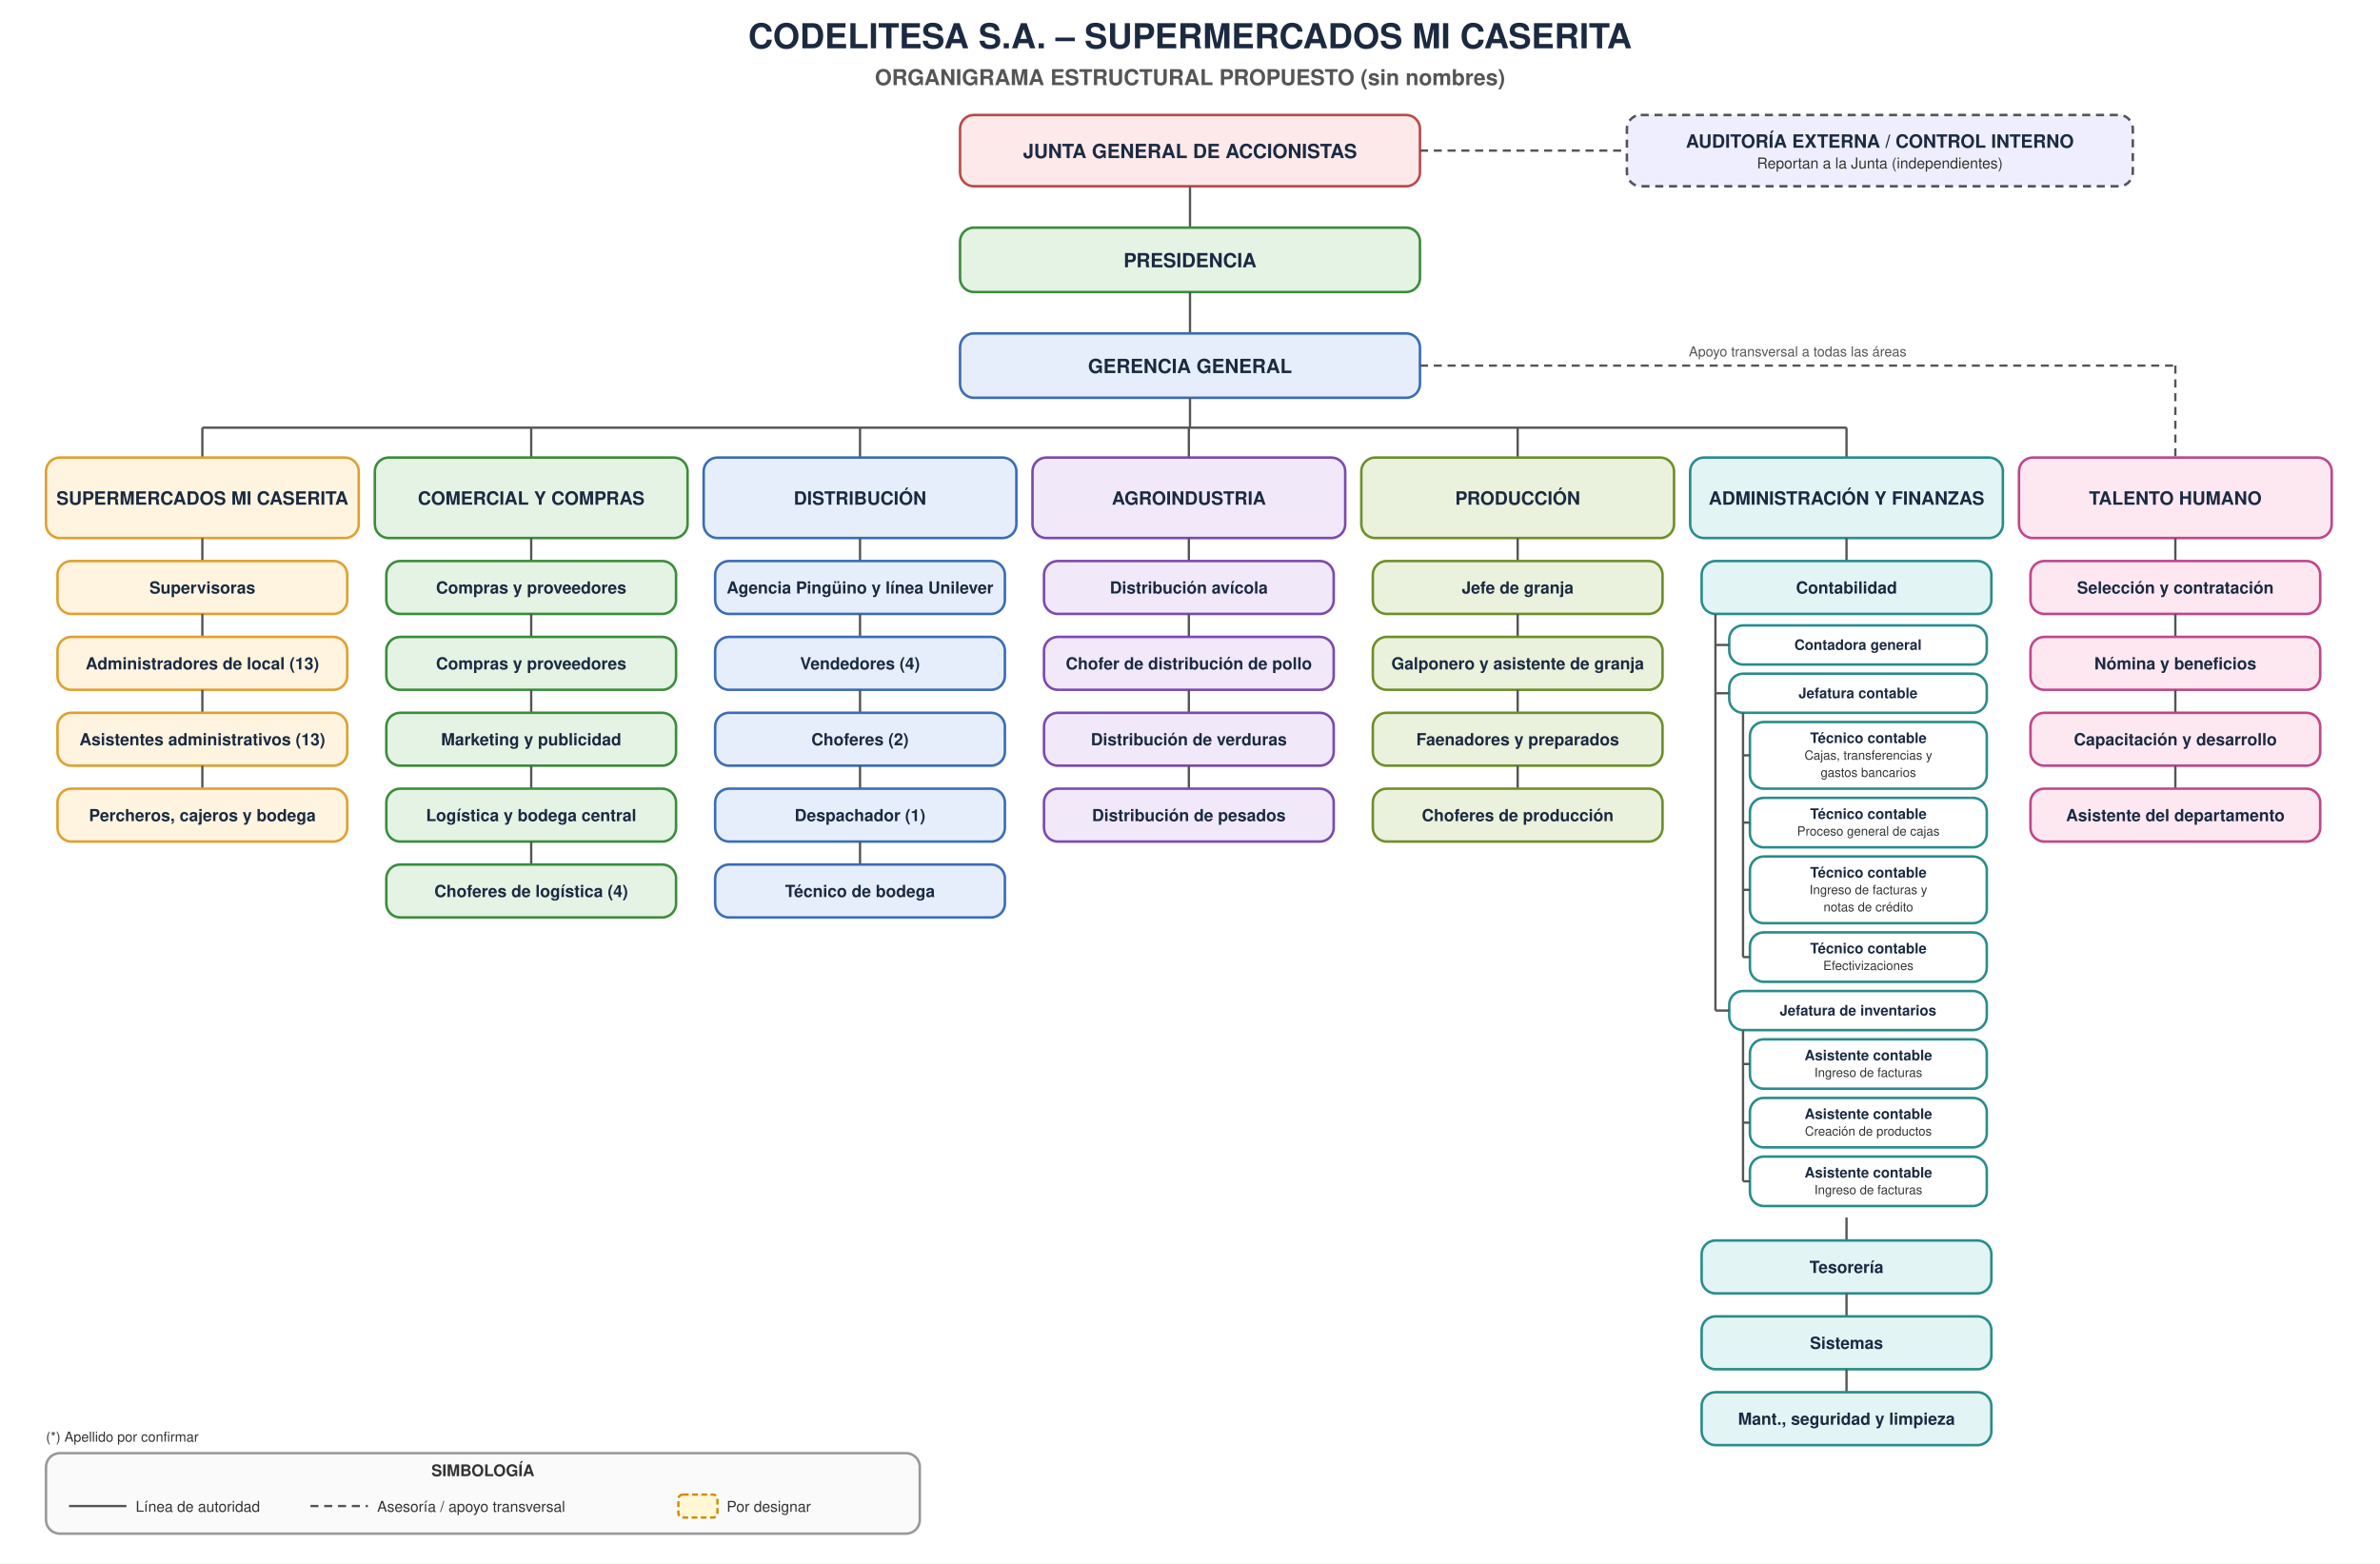
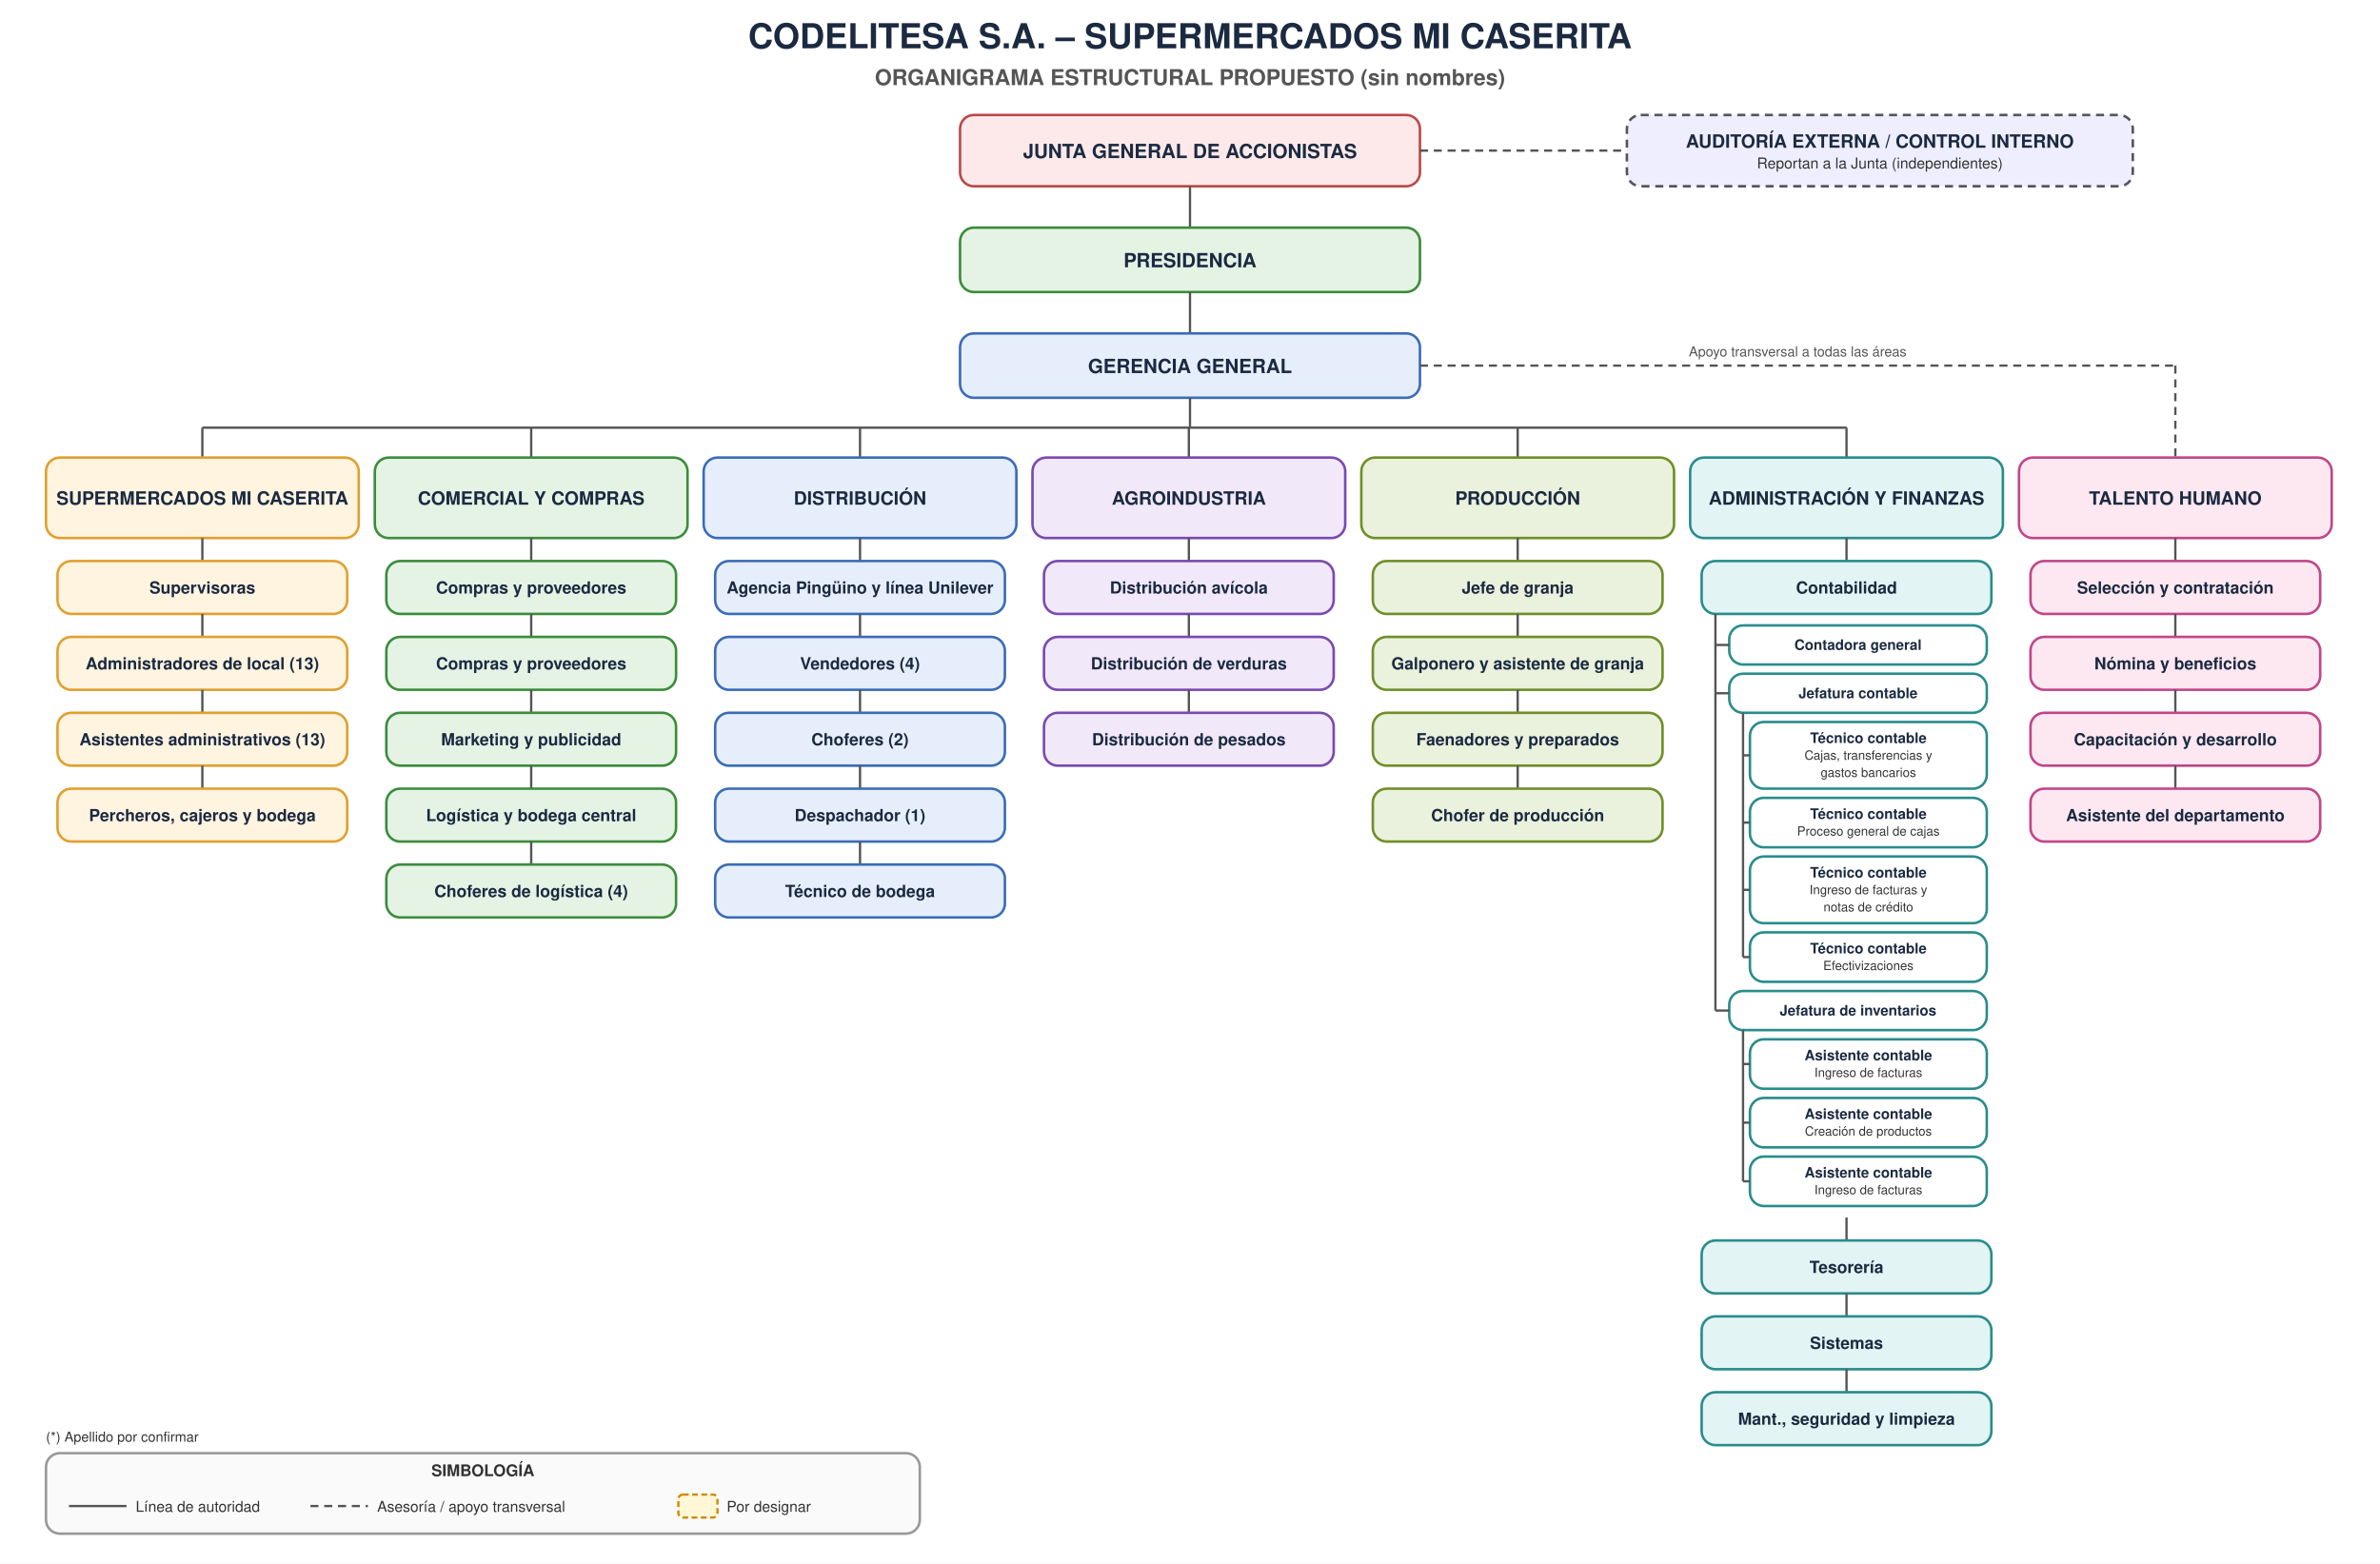
<svg xmlns="http://www.w3.org/2000/svg" width="2070" height="1360" viewBox="0 0 2070 1360" font-family="Helvetica,Arial,sans-serif">
  <rect width="100%" height="100%" fill="#fff" />
  <text x="1035.0" y="42" text-anchor="middle" font-size="30" font-weight="700" fill="#1b2a41">CODELITESA S.A. – SUPERMERCADOS MI CASERITA</text>
  <text x="1035.0" y="74" text-anchor="middle" font-size="19" font-weight="600" fill="#555">ORGANIGRAMA ESTRUCTURAL PROPUESTO (sin nombres)</text>
  <rect x="835.0" y="100" width="400" height="62" rx="12" fill="#fde9e9" stroke="#b84a4a" stroke-width="2.2" />
  <text x="1035.0" y="137.5" text-anchor="middle" font-weight="700" font-size="17" fill="#1b2a41">JUNTA GENERAL DE ACCIONISTAS</text>
  <rect x="1415.0" y="100" width="440" height="62" rx="12" fill="#eef" stroke="#555" stroke-width="2.2" stroke-dasharray="7 5" />
  <text x="1635.0" y="128.5" text-anchor="middle" font-weight="700" font-size="16" fill="#1b2a41">AUDITORÍA EXTERNA / CONTROL INTERNO</text>
  <text x="1635.0" y="146.5" text-anchor="middle" font-size="13" fill="#333" font-weight="400">Reportan a la Junta (independientes)</text>
  <path d="M1235.0,131 L1415.0,131" stroke="#555" stroke-width="2" fill="none" stroke-dasharray="7 5" />
  <path d="M1035.0,162 L1035.0,198" stroke="#555" stroke-width="2" fill="none" />
  <rect x="835.0" y="198" width="400" height="56" rx="12" fill="#e4f3e4" stroke="#3c8c3c" stroke-width="2.2" />
  <text x="1035.0" y="232.5" text-anchor="middle" font-weight="700" font-size="17" fill="#1b2a41">PRESIDENCIA</text>
  <path d="M1035.0,254 L1035.0,290" stroke="#555" stroke-width="2" fill="none" />
  <rect x="835.0" y="290" width="400" height="56" rx="12" fill="#e6eefb" stroke="#3b6cb7" stroke-width="2.2" />
  <text x="1035.0" y="324.5" text-anchor="middle" font-weight="700" font-size="17" fill="#1b2a41">GERENCIA GENERAL</text>
  <path d="M1035.0,346 L1035.0,372" stroke="#555" stroke-width="2" fill="none" />
  <path d="M176.0,372 L176.0,398" stroke="#555" stroke-width="2" fill="none" />
  <rect x="40" y="398" width="272" height="70" rx="12" fill="#fff4e0" stroke="#e0a030" stroke-width="2.2" />
  <text x="176.0" y="439.0" text-anchor="middle" font-weight="700" font-size="16" fill="#1b2a41">SUPERMERCADOS MI CASERITA</text>
  <path d="M176.0,468 L176.0,488" stroke="#555" stroke-width="2" fill="none" />
  <rect x="50" y="488" width="252" height="46" rx="12" fill="#fff4e0" stroke="#e0a030" stroke-width="2.2" />
  <text x="176.0" y="516.25" text-anchor="middle" font-weight="700" font-size="14.5" fill="#1b2a41">Supervisoras</text>
  <path d="M176.0,534 L176.0,554" stroke="#555" stroke-width="2" fill="none" />
  <rect x="50" y="554" width="252" height="46" rx="12" fill="#fff4e0" stroke="#e0a030" stroke-width="2.2" />
  <text x="176.0" y="582.25" text-anchor="middle" font-weight="700" font-size="14.5" fill="#1b2a41">Administradores de local (13)</text>
  <path d="M176.0,600 L176.0,620" stroke="#555" stroke-width="2" fill="none" />
  <rect x="50" y="620" width="252" height="46" rx="12" fill="#fff4e0" stroke="#e0a030" stroke-width="2.2" />
  <text x="176.0" y="648.25" text-anchor="middle" font-weight="700" font-size="14.5" fill="#1b2a41">Asistentes administrativos (13)</text>
  <path d="M176.0,666 L176.0,686" stroke="#555" stroke-width="2" fill="none" />
  <rect x="50" y="686" width="252" height="46" rx="12" fill="#fff4e0" stroke="#e0a030" stroke-width="2.2" />
  <text x="176.0" y="714.25" text-anchor="middle" font-weight="700" font-size="14.5" fill="#1b2a41">Percheros, cajeros y bodega</text>
  <path d="M462.0,372 L462.0,398" stroke="#555" stroke-width="2" fill="none" />
  <rect x="326" y="398" width="272" height="70" rx="12" fill="#e4f3e4" stroke="#3c8c3c" stroke-width="2.2" />
  <text x="462.0" y="439.0" text-anchor="middle" font-weight="700" font-size="16" fill="#1b2a41">COMERCIAL Y COMPRAS</text>
  <path d="M462.0,468 L462.0,488" stroke="#555" stroke-width="2" fill="none" />
  <rect x="336" y="488" width="252" height="46" rx="12" fill="#e4f3e4" stroke="#3c8c3c" stroke-width="2.2" />
  <text x="462.0" y="516.25" text-anchor="middle" font-weight="700" font-size="14.5" fill="#1b2a41">Compras y proveedores</text>
  <path d="M462.0,534 L462.0,554" stroke="#555" stroke-width="2" fill="none" />
  <rect x="336" y="554" width="252" height="46" rx="12" fill="#e4f3e4" stroke="#3c8c3c" stroke-width="2.2" />
  <text x="462.0" y="582.25" text-anchor="middle" font-weight="700" font-size="14.5" fill="#1b2a41">Compras y proveedores</text>
  <path d="M462.0,600 L462.0,620" stroke="#555" stroke-width="2" fill="none" />
  <rect x="336" y="620" width="252" height="46" rx="12" fill="#e4f3e4" stroke="#3c8c3c" stroke-width="2.2" />
  <text x="462.0" y="648.25" text-anchor="middle" font-weight="700" font-size="14.5" fill="#1b2a41">Marketing y publicidad</text>
  <path d="M462.0,666 L462.0,686" stroke="#555" stroke-width="2" fill="none" />
  <rect x="336" y="686" width="252" height="46" rx="12" fill="#e4f3e4" stroke="#3c8c3c" stroke-width="2.2" />
  <text x="462.0" y="714.25" text-anchor="middle" font-weight="700" font-size="14.5" fill="#1b2a41">Logística y bodega central</text>
  <path d="M462.0,732 L462.0,752" stroke="#555" stroke-width="2" fill="none" />
  <rect x="336" y="752" width="252" height="46" rx="12" fill="#e4f3e4" stroke="#3c8c3c" stroke-width="2.2" />
  <text x="462.0" y="780.25" text-anchor="middle" font-weight="700" font-size="14.5" fill="#1b2a41">Choferes de logística (4)</text>
  <path d="M748.0,372 L748.0,398" stroke="#555" stroke-width="2" fill="none" />
  <rect x="612" y="398" width="272" height="70" rx="12" fill="#e6eefb" stroke="#3b6cb7" stroke-width="2.2" />
  <text x="748.0" y="439.0" text-anchor="middle" font-weight="700" font-size="16" fill="#1b2a41">DISTRIBUCIÓN</text>
  <path d="M748.0,468 L748.0,488" stroke="#555" stroke-width="2" fill="none" />
  <rect x="622" y="488" width="252" height="46" rx="12" fill="#e6eefb" stroke="#3b6cb7" stroke-width="2.2" />
  <text x="748.0" y="516.25" text-anchor="middle" font-weight="700" font-size="14.5" fill="#1b2a41">Agencia Pingüino y línea Unilever</text>
  <path d="M748.0,534 L748.0,554" stroke="#555" stroke-width="2" fill="none" />
  <rect x="622" y="554" width="252" height="46" rx="12" fill="#e6eefb" stroke="#3b6cb7" stroke-width="2.2" />
  <text x="748.0" y="582.25" text-anchor="middle" font-weight="700" font-size="14.5" fill="#1b2a41">Vendedores (4)</text>
  <path d="M748.0,600 L748.0,620" stroke="#555" stroke-width="2" fill="none" />
  <rect x="622" y="620" width="252" height="46" rx="12" fill="#e6eefb" stroke="#3b6cb7" stroke-width="2.2" />
  <text x="748.0" y="648.25" text-anchor="middle" font-weight="700" font-size="14.5" fill="#1b2a41">Choferes (2)</text>
  <path d="M748.0,666 L748.0,686" stroke="#555" stroke-width="2" fill="none" />
  <rect x="622" y="686" width="252" height="46" rx="12" fill="#e6eefb" stroke="#3b6cb7" stroke-width="2.2" />
  <text x="748.0" y="714.25" text-anchor="middle" font-weight="700" font-size="14.5" fill="#1b2a41">Despachador (1)</text>
  <path d="M748.0,732 L748.0,752" stroke="#555" stroke-width="2" fill="none" />
  <rect x="622" y="752" width="252" height="46" rx="12" fill="#e6eefb" stroke="#3b6cb7" stroke-width="2.2" />
  <text x="748.0" y="780.25" text-anchor="middle" font-weight="700" font-size="14.5" fill="#1b2a41">Técnico de bodega</text>
  <path d="M1034.0,372 L1034.0,398" stroke="#555" stroke-width="2" fill="none" />
  <rect x="898" y="398" width="272" height="70" rx="12" fill="#f1e8fa" stroke="#7a4ab0" stroke-width="2.2" />
  <text x="1034.0" y="439.0" text-anchor="middle" font-weight="700" font-size="16" fill="#1b2a41">AGROINDUSTRIA</text>
  <path d="M1034.0,468 L1034.0,488" stroke="#555" stroke-width="2" fill="none" />
  <rect x="908" y="488" width="252" height="46" rx="12" fill="#f1e8fa" stroke="#7a4ab0" stroke-width="2.2" />
  <text x="1034.0" y="516.25" text-anchor="middle" font-weight="700" font-size="14.5" fill="#1b2a41">Distribución avícola</text>
  <path d="M1034.0,534 L1034.0,554" stroke="#555" stroke-width="2" fill="none" />
  <rect x="908" y="554" width="252" height="46" rx="12" fill="#f1e8fa" stroke="#7a4ab0" stroke-width="2.2" />
-   <text x="1034.0" y="582.25" text-anchor="middle" font-weight="700" font-size="14.5" fill="#1b2a41">Chofer de distribución de pollo</text>
+   <text x="1034.0" y="582.25" text-anchor="middle" font-weight="700" font-size="14.5" fill="#1b2a41">Distribución de verduras</text>
  <path d="M1034.0,600 L1034.0,620" stroke="#555" stroke-width="2" fill="none" />
  <rect x="908" y="620" width="252" height="46" rx="12" fill="#f1e8fa" stroke="#7a4ab0" stroke-width="2.2" />
-   <text x="1034.0" y="648.25" text-anchor="middle" font-weight="700" font-size="14.5" fill="#1b2a41">Distribución de verduras</text>
-   <path d="M1034.0,666 L1034.0,686" stroke="#555" stroke-width="2" fill="none" />
-   <rect x="908" y="686" width="252" height="46" rx="12" fill="#f1e8fa" stroke="#7a4ab0" stroke-width="2.2" />
-   <text x="1034.0" y="714.25" text-anchor="middle" font-weight="700" font-size="14.5" fill="#1b2a41">Distribución de pesados</text>
+   <text x="1034.0" y="648.25" text-anchor="middle" font-weight="700" font-size="14.5" fill="#1b2a41">Distribución de pesados</text>
  <path d="M1320.0,372 L1320.0,398" stroke="#555" stroke-width="2" fill="none" />
  <rect x="1184" y="398" width="272" height="70" rx="12" fill="#eaf1dc" stroke="#6f8f2a" stroke-width="2.2" />
  <text x="1320.0" y="439.0" text-anchor="middle" font-weight="700" font-size="16" fill="#1b2a41">PRODUCCIÓN</text>
  <path d="M1320.0,468 L1320.0,488" stroke="#555" stroke-width="2" fill="none" />
  <rect x="1194" y="488" width="252" height="46" rx="12" fill="#eaf1dc" stroke="#6f8f2a" stroke-width="2.2" />
  <text x="1320.0" y="516.25" text-anchor="middle" font-weight="700" font-size="14.5" fill="#1b2a41">Jefe de granja</text>
  <path d="M1320.0,534 L1320.0,554" stroke="#555" stroke-width="2" fill="none" />
  <rect x="1194" y="554" width="252" height="46" rx="12" fill="#eaf1dc" stroke="#6f8f2a" stroke-width="2.2" />
  <text x="1320.0" y="582.25" text-anchor="middle" font-weight="700" font-size="14.5" fill="#1b2a41">Galponero y asistente de granja</text>
  <path d="M1320.0,600 L1320.0,620" stroke="#555" stroke-width="2" fill="none" />
  <rect x="1194" y="620" width="252" height="46" rx="12" fill="#eaf1dc" stroke="#6f8f2a" stroke-width="2.2" />
  <text x="1320.0" y="648.25" text-anchor="middle" font-weight="700" font-size="14.5" fill="#1b2a41">Faenadores y preparados</text>
  <path d="M1320.0,666 L1320.0,686" stroke="#555" stroke-width="2" fill="none" />
  <rect x="1194" y="686" width="252" height="46" rx="12" fill="#eaf1dc" stroke="#6f8f2a" stroke-width="2.2" />
-   <text x="1320.0" y="714.25" text-anchor="middle" font-weight="700" font-size="14.5" fill="#1b2a41">Choferes de producción</text>
+   <text x="1320.0" y="714.25" text-anchor="middle" font-weight="700" font-size="14.5" fill="#1b2a41">Chofer de producción</text>
  <path d="M1606.0,372 L1606.0,398" stroke="#555" stroke-width="2" fill="none" />
  <rect x="1470" y="398" width="272" height="70" rx="12" fill="#e3f4f4" stroke="#2a8c8c" stroke-width="2.2" />
  <text x="1606.0" y="439.0" text-anchor="middle" font-weight="700" font-size="16" fill="#1b2a41">ADMINISTRACIÓN Y FINANZAS</text>
  <path d="M1606.0,468 L1606.0,488" stroke="#555" stroke-width="2" fill="none" />
  <rect x="1480" y="488" width="252" height="46" rx="12" fill="#e3f4f4" stroke="#2a8c8c" stroke-width="2.2" />
  <text x="1606.0" y="516.25" text-anchor="middle" font-weight="700" font-size="14.5" fill="#1b2a41">Contabilidad</text>
  <rect x="1504" y="544" width="224" height="34" rx="12" fill="#fff" stroke="#2a8c8c" stroke-width="2.2" />
  <text x="1616.0" y="565.25" text-anchor="middle" font-weight="700" font-size="12.5" fill="#1b2a41">Contadora general</text>
  <rect x="1504" y="586" width="224" height="34" rx="12" fill="#fff" stroke="#2a8c8c" stroke-width="2.2" />
  <text x="1616.0" y="607.25" text-anchor="middle" font-weight="700" font-size="12.5" fill="#1b2a41">Jefatura contable</text>
  <rect x="1522" y="628" width="206" height="58" rx="12" fill="#fff" stroke="#2a8c8c" stroke-width="2.2" />
  <text x="1625.0" y="646.25" text-anchor="middle" font-weight="700" font-size="12.5" fill="#1b2a41">Técnico contable</text>
  <text x="1625.0" y="660.75" text-anchor="middle" font-size="11" fill="#333" font-weight="400">Cajas, transferencias y</text>
  <text x="1625.0" y="675.75" text-anchor="middle" font-size="11" fill="#333" font-weight="400">gastos bancarios</text>
  <rect x="1522" y="694" width="206" height="43" rx="12" fill="#fff" stroke="#2a8c8c" stroke-width="2.2" />
  <text x="1625.0" y="712.25" text-anchor="middle" font-weight="700" font-size="12.5" fill="#1b2a41">Técnico contable</text>
  <text x="1625.0" y="726.75" text-anchor="middle" font-size="11" fill="#333" font-weight="400">Proceso general de cajas</text>
  <rect x="1522" y="745" width="206" height="58" rx="12" fill="#fff" stroke="#2a8c8c" stroke-width="2.2" />
  <text x="1625.0" y="763.25" text-anchor="middle" font-weight="700" font-size="12.5" fill="#1b2a41">Técnico contable</text>
  <text x="1625.0" y="777.75" text-anchor="middle" font-size="11" fill="#333" font-weight="400">Ingreso de facturas y</text>
  <text x="1625.0" y="792.75" text-anchor="middle" font-size="11" fill="#333" font-weight="400">notas de crédito</text>
  <rect x="1522" y="811" width="206" height="43" rx="12" fill="#fff" stroke="#2a8c8c" stroke-width="2.2" />
  <text x="1625.0" y="829.25" text-anchor="middle" font-weight="700" font-size="12.5" fill="#1b2a41">Técnico contable</text>
  <text x="1625.0" y="843.75" text-anchor="middle" font-size="11" fill="#333" font-weight="400">Efectivizaciones</text>
  <rect x="1504" y="862" width="224" height="34" rx="12" fill="#fff" stroke="#2a8c8c" stroke-width="2.2" />
  <text x="1616.0" y="883.25" text-anchor="middle" font-weight="700" font-size="12.5" fill="#1b2a41">Jefatura de inventarios</text>
  <rect x="1522" y="904" width="206" height="43" rx="12" fill="#fff" stroke="#2a8c8c" stroke-width="2.2" />
  <text x="1625.0" y="922.25" text-anchor="middle" font-weight="700" font-size="12.5" fill="#1b2a41">Asistente contable</text>
  <text x="1625.0" y="936.75" text-anchor="middle" font-size="11" fill="#333" font-weight="400">Ingreso de facturas</text>
  <rect x="1522" y="955" width="206" height="43" rx="12" fill="#fff" stroke="#2a8c8c" stroke-width="2.2" />
  <text x="1625.0" y="973.25" text-anchor="middle" font-weight="700" font-size="12.5" fill="#1b2a41">Asistente contable</text>
  <text x="1625.0" y="987.75" text-anchor="middle" font-size="11" fill="#333" font-weight="400">Creación de productos</text>
  <rect x="1522" y="1006" width="206" height="43" rx="12" fill="#fff" stroke="#2a8c8c" stroke-width="2.2" />
  <text x="1625.0" y="1024.25" text-anchor="middle" font-weight="700" font-size="12.5" fill="#1b2a41">Asistente contable</text>
  <text x="1625.0" y="1038.75" text-anchor="middle" font-size="11" fill="#333" font-weight="400">Ingreso de facturas</text>
  <path d="M1492,534 L1492,879.0" stroke="#555" stroke-width="2" fill="none" />
  <path d="M1492,561.0 L1504,561.0" stroke="#555" stroke-width="2" fill="none" />
  <path d="M1492,603.0 L1504,603.0" stroke="#555" stroke-width="2" fill="none" />
  <path d="M1492,879.0 L1504,879.0" stroke="#555" stroke-width="2" fill="none" />
  <path d="M1516,620 L1516,832.5" stroke="#555" stroke-width="2" fill="none" />
  <path d="M1516,657.0 L1522,657.0" stroke="#555" stroke-width="2" fill="none" />
  <path d="M1516,715.5 L1522,715.5" stroke="#555" stroke-width="2" fill="none" />
  <path d="M1516,774.0 L1522,774.0" stroke="#555" stroke-width="2" fill="none" />
  <path d="M1516,832.5 L1522,832.5" stroke="#555" stroke-width="2" fill="none" />
  <path d="M1516,896 L1516,1027.5" stroke="#555" stroke-width="2" fill="none" />
  <path d="M1516,925.5 L1522,925.5" stroke="#555" stroke-width="2" fill="none" />
  <path d="M1516,976.5 L1522,976.5" stroke="#555" stroke-width="2" fill="none" />
  <path d="M1516,1027.5 L1522,1027.5" stroke="#555" stroke-width="2" fill="none" />
  <path d="M1606.0,1059 L1606.0,1079" stroke="#555" stroke-width="2" fill="none" />
  <rect x="1480" y="1079" width="252" height="46" rx="12" fill="#e3f4f4" stroke="#2a8c8c" stroke-width="2.2" />
  <text x="1606.0" y="1107.25" text-anchor="middle" font-weight="700" font-size="14.5" fill="#1b2a41">Tesorería</text>
  <path d="M1606.0,1125 L1606.0,1145" stroke="#555" stroke-width="2" fill="none" />
  <rect x="1480" y="1145" width="252" height="46" rx="12" fill="#e3f4f4" stroke="#2a8c8c" stroke-width="2.2" />
  <text x="1606.0" y="1173.25" text-anchor="middle" font-weight="700" font-size="14.5" fill="#1b2a41">Sistemas</text>
  <path d="M1606.0,1191 L1606.0,1211" stroke="#555" stroke-width="2" fill="none" />
  <rect x="1480" y="1211" width="252" height="46" rx="12" fill="#e3f4f4" stroke="#2a8c8c" stroke-width="2.2" />
  <text x="1606.0" y="1239.25" text-anchor="middle" font-weight="700" font-size="14.5" fill="#1b2a41">Mant., seguridad y limpieza</text>
  <path d="M1235.0,318 L1892.0,318" stroke="#555" stroke-width="2" fill="none" stroke-dasharray="7 5" />
  <path d="M1892.0,318 L1892.0,398" stroke="#555" stroke-width="2" fill="none" stroke-dasharray="7 5" />
  <text x="1563.5" y="310" text-anchor="middle" font-size="12" font-weight="400" fill="#555">Apoyo transversal a todas las áreas</text>
  <rect x="1756" y="398" width="272" height="70" rx="12" fill="#fde8f1" stroke="#c0478a" stroke-width="2.2" />
  <text x="1892.0" y="439.0" text-anchor="middle" font-weight="700" font-size="16" fill="#1b2a41">TALENTO HUMANO</text>
  <path d="M1892.0,468 L1892.0,488" stroke="#555" stroke-width="2" fill="none" />
  <rect x="1766" y="488" width="252" height="46" rx="12" fill="#fde8f1" stroke="#c0478a" stroke-width="2.2" />
  <text x="1892.0" y="516.25" text-anchor="middle" font-weight="700" font-size="14.5" fill="#1b2a41">Selección y contratación</text>
  <path d="M1892.0,534 L1892.0,554" stroke="#555" stroke-width="2" fill="none" />
  <rect x="1766" y="554" width="252" height="46" rx="12" fill="#fde8f1" stroke="#c0478a" stroke-width="2.2" />
  <text x="1892.0" y="582.25" text-anchor="middle" font-weight="700" font-size="14.5" fill="#1b2a41">Nómina y beneficios</text>
  <path d="M1892.0,600 L1892.0,620" stroke="#555" stroke-width="2" fill="none" />
  <rect x="1766" y="620" width="252" height="46" rx="12" fill="#fde8f1" stroke="#c0478a" stroke-width="2.2" />
  <text x="1892.0" y="648.25" text-anchor="middle" font-weight="700" font-size="14.5" fill="#1b2a41">Capacitación y desarrollo</text>
  <path d="M1892.0,666 L1892.0,686" stroke="#555" stroke-width="2" fill="none" />
  <rect x="1766" y="686" width="252" height="46" rx="12" fill="#fde8f1" stroke="#c0478a" stroke-width="2.2" />
  <text x="1892.0" y="714.25" text-anchor="middle" font-weight="700" font-size="14.5" fill="#1b2a41">Asistente del departamento</text>
  <path d="M176.0,372 L1606.0,372" stroke="#555" stroke-width="2" fill="none" />
  <rect x="40" y="1264" width="760" height="70" rx="12" fill="#fafafa" stroke="#999" stroke-width="2.2" />
  <text x="420.0" y="1304.0" text-anchor="middle" font-weight="700" font-size="14" fill="#1b2a41" />
  <text x="420" y="1284" text-anchor="middle" font-size="14" font-weight="700" fill="#333">SIMBOLOGÍA</text>
  <path d="M60,1310 L110,1310" stroke="#555" stroke-width="2" fill="none" />
  <text x="118" y="1315" text-anchor="start" font-size="13" font-weight="400" fill="#333">Línea de autoridad</text>
  <path d="M270,1310 L320,1310" stroke="#555" stroke-width="2" fill="none" stroke-dasharray="7 5" />
  <text x="328" y="1315" text-anchor="start" font-size="13" font-weight="400" fill="#333">Asesoría / apoyo transversal</text>
  <rect x="590" y="1300" width="34" height="20" rx="4" fill="#fff7d6" stroke="#d08a00" stroke-width="2" stroke-dasharray="5 3" />
  <text x="632" y="1315" text-anchor="start" font-size="13" font-weight="400" fill="#333">Por designar</text>
  <text x="40" y="1254" text-anchor="start" font-size="12" font-weight="400" fill="#333">(*) Apellido por confirmar</text>
</svg>
